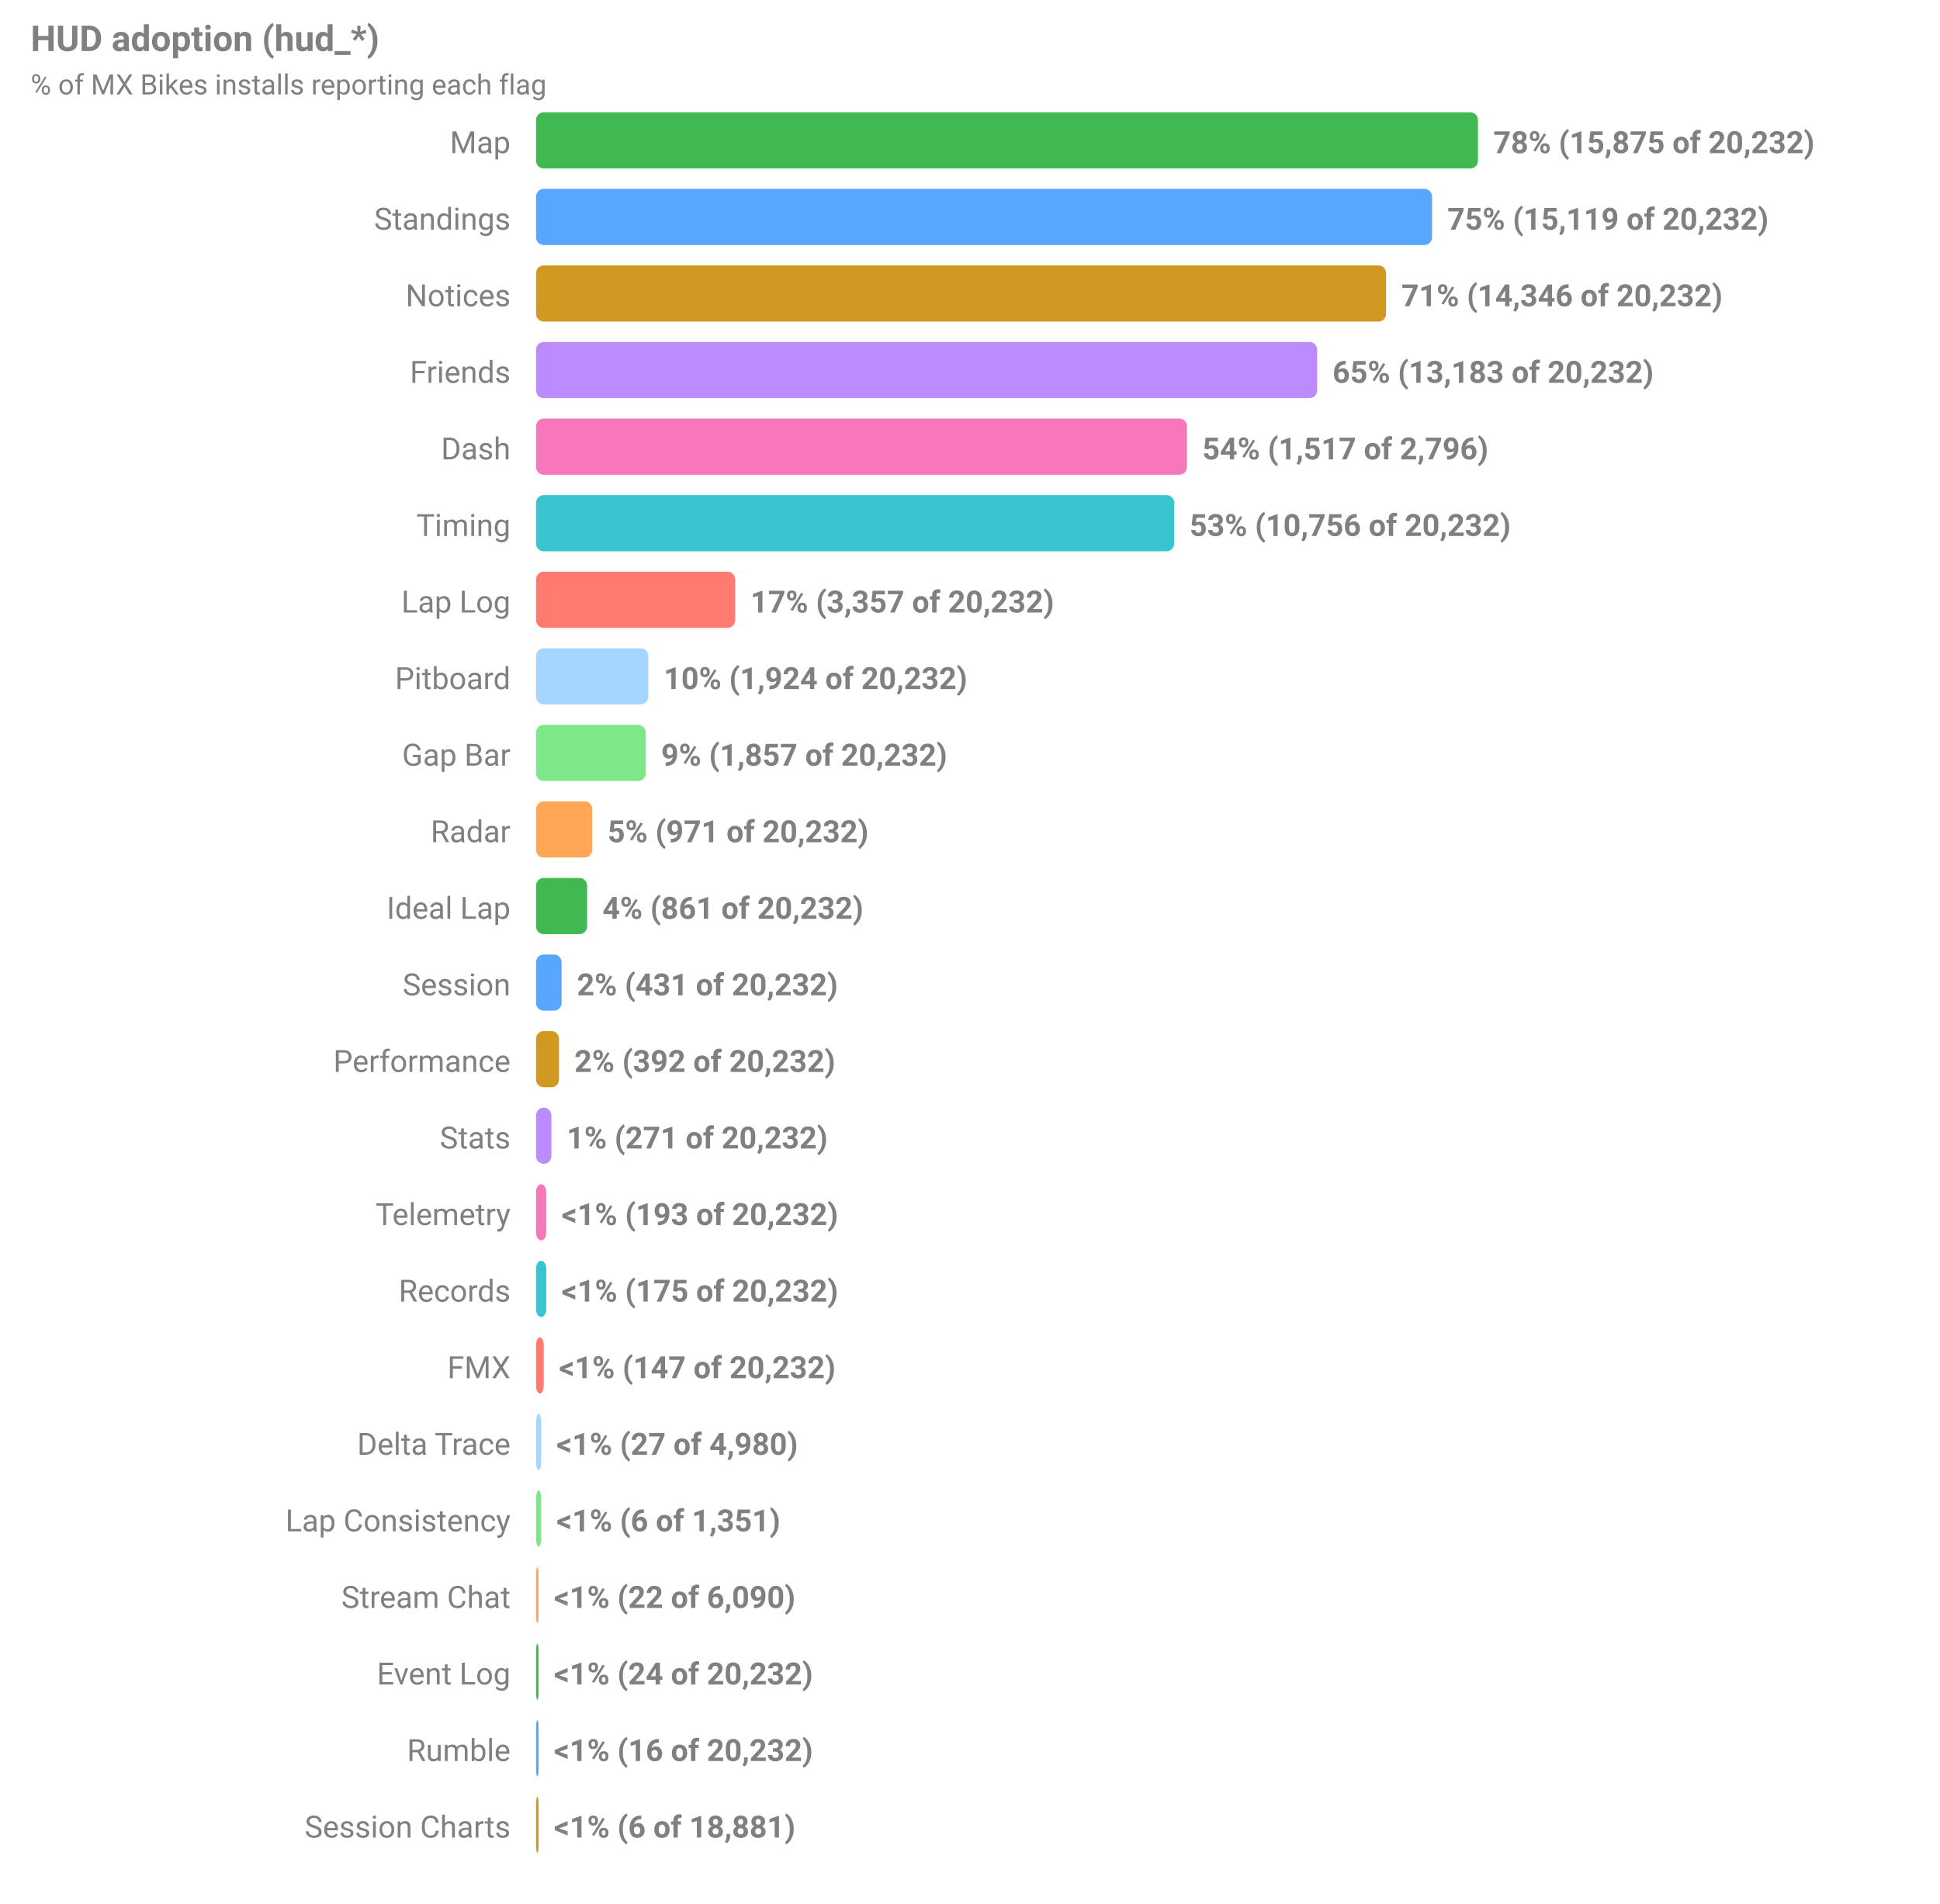
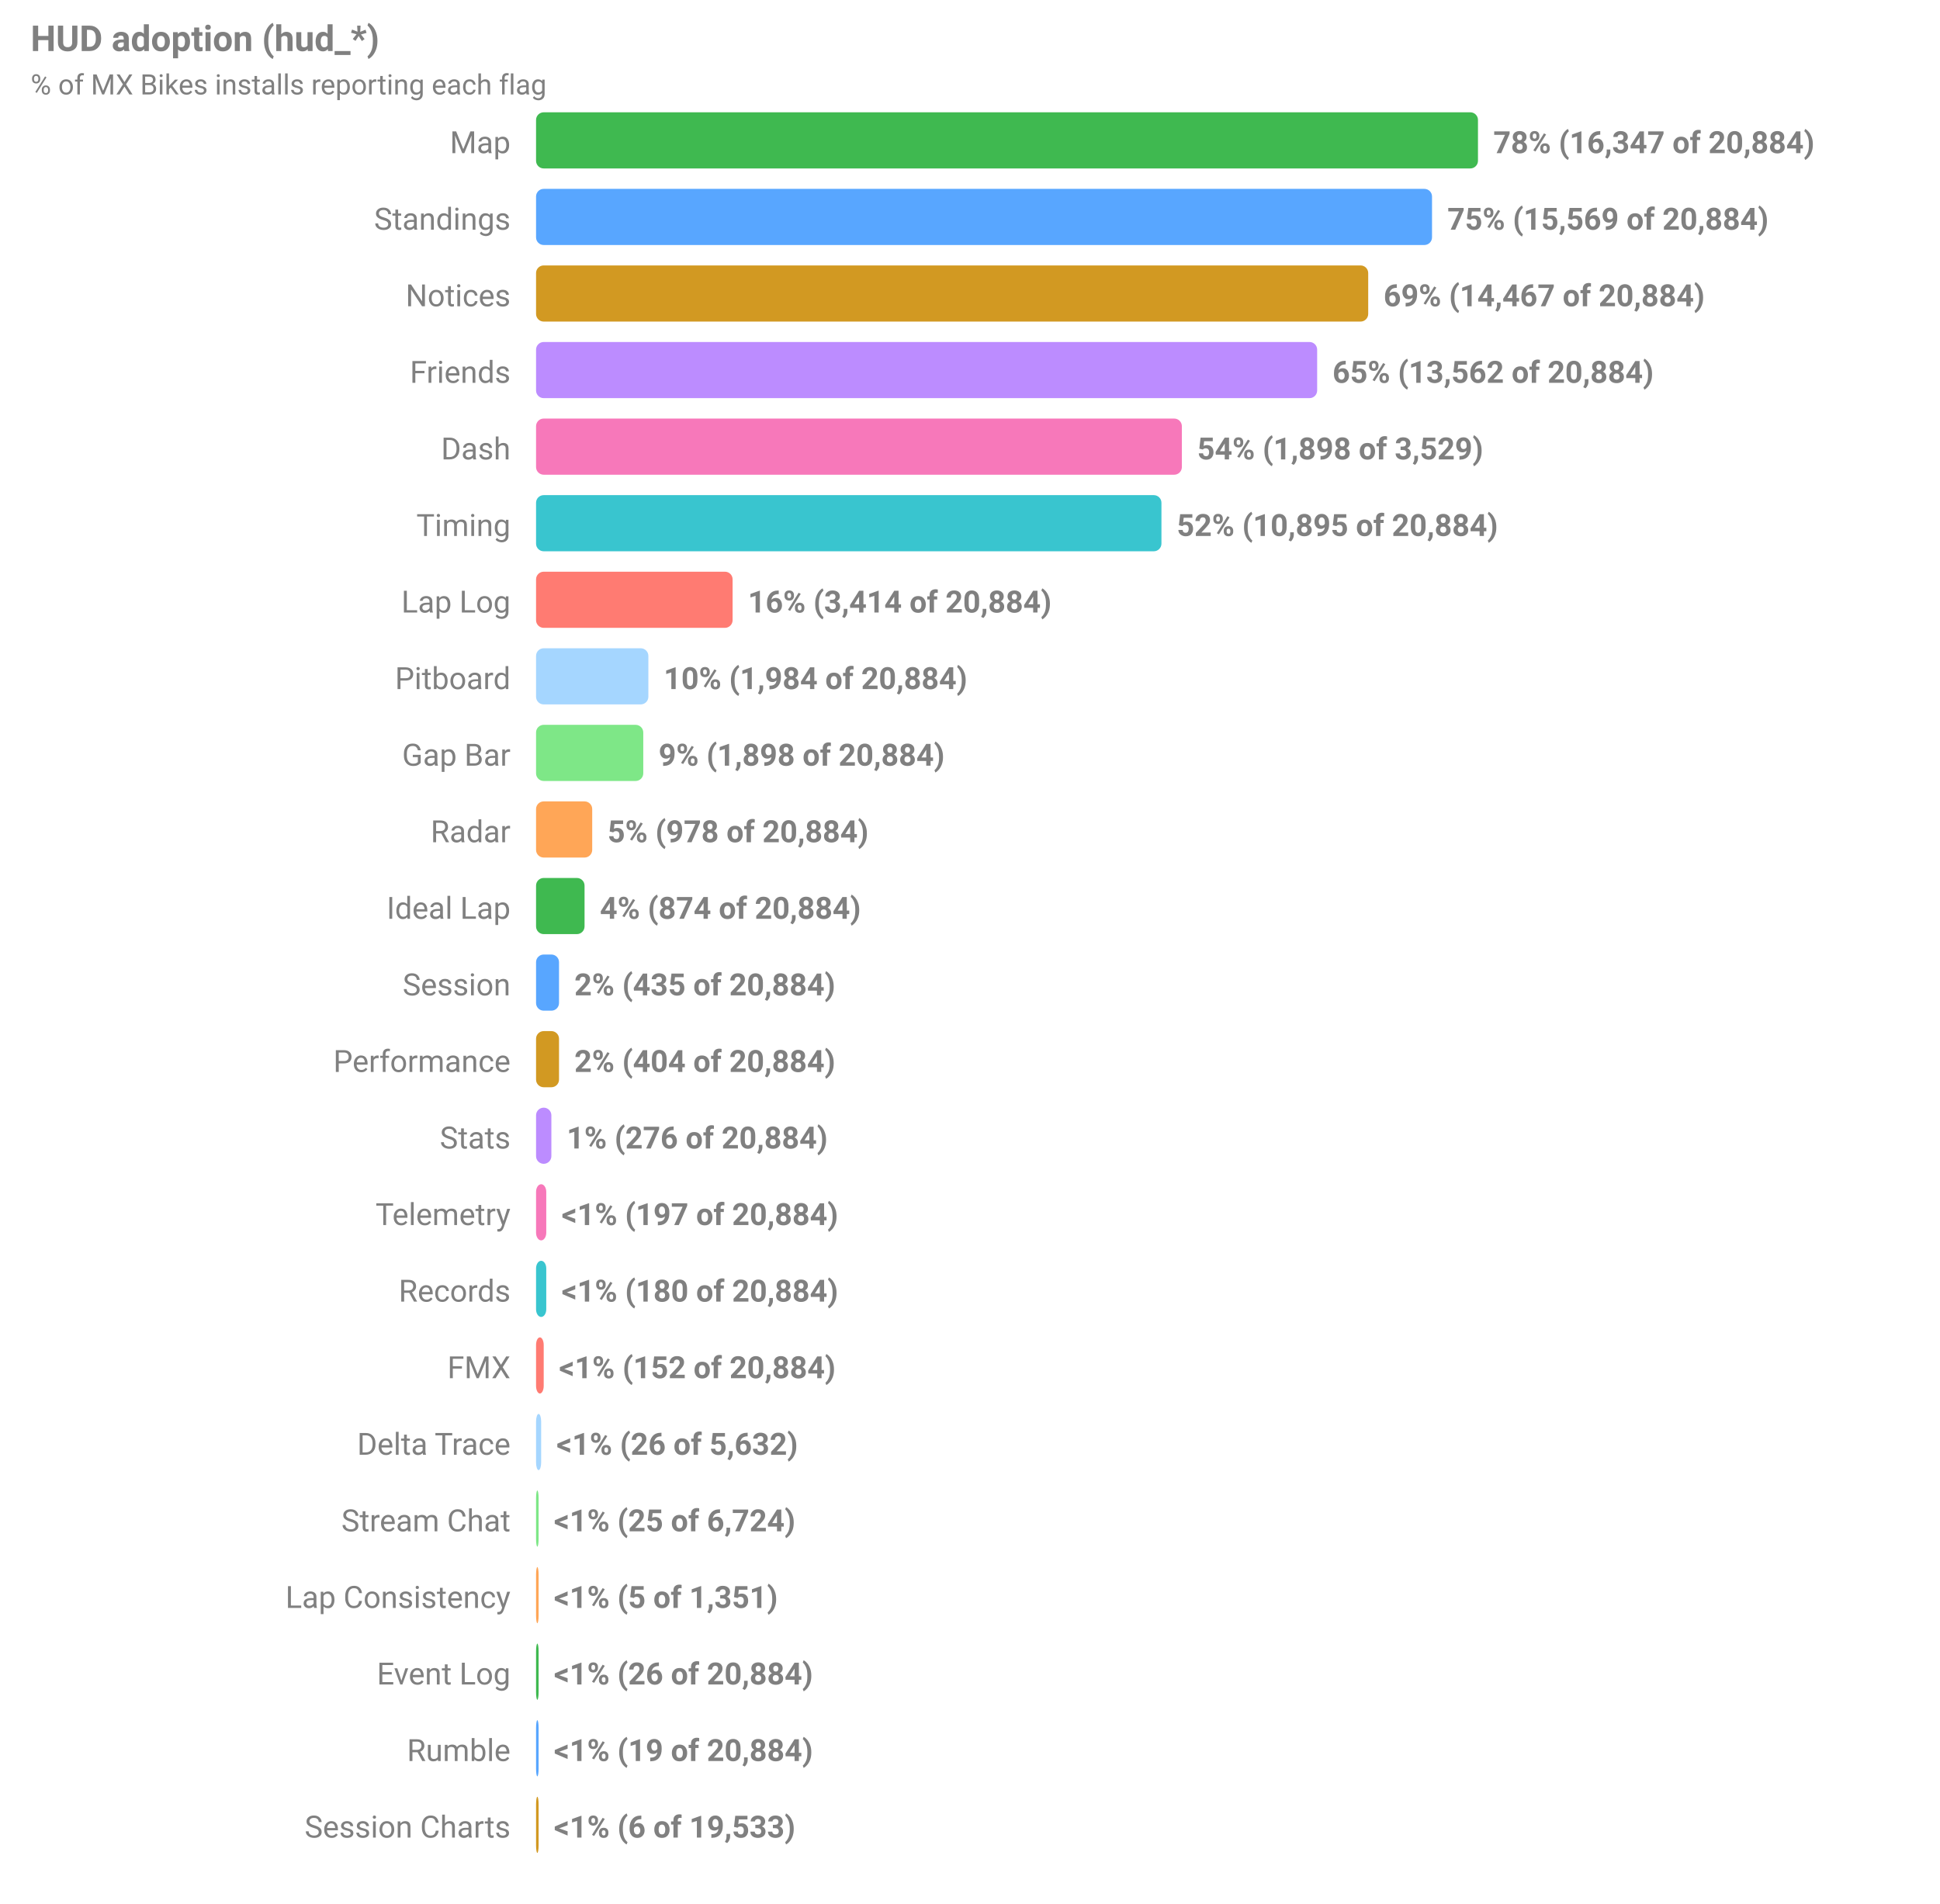
<svg xmlns="http://www.w3.org/2000/svg" width="760" height="746" viewBox="0 0 760 746" role="img" aria-label="HUD adoption (hud_*)">
  <style>
  text{font-family:-apple-system,BlinkMacSystemFont,'Segoe UI',Roboto,Helvetica,Arial,sans-serif}
  .grid{stroke:#808080;stroke-opacity:.3;stroke-width:1}
  .axis{stroke:#808080;stroke-width:1}
  .lbl{fill:#808080;font-size:12px}
  .val{fill:#808080;font-size:12px;font-weight:600}
  .title{fill:#808080;font-size:14px;font-weight:700}
  .sub{fill:#808080;font-size:11px}
  .gap{fill:#808080;opacity:.12}
  .gaplbl{fill:#808080;font-size:10px;opacity:.85}
  .ico{fill:#808080}
  .t1{fill:#e3b341}
  .t2{fill:#d29922}
  .t3{fill:#b7860b}
  .t4{fill:#946f0f}
</style>
  <text x="12" y="20" class="title">HUD adoption (hud_*)</text>
  <text x="12" y="37" class="sub">% of MX Bikes installs reporting each flag</text>
  <text x="200" y="60" class="lbl" text-anchor="end">Map</text>
-   <rect x="210" y="44" width="369" height="22" rx="3" fill="#3fb950" data-tip="Map: 78% (15,875 of 20,232)" />
-   <text x="585" y="60" class="val">78% (15,875 of 20,232)</text>
+   <rect x="210" y="44" width="369" height="22" rx="3" fill="#3fb950" data-tip="Map: 78% (16,347 of 20,884)" />
+   <text x="585" y="60" class="val">78% (16,347 of 20,884)</text>
  <text x="200" y="90" class="lbl" text-anchor="end">Standings</text>
-   <rect x="210" y="74" width="351" height="22" rx="3" fill="#58a6ff" data-tip="Standings: 75% (15,119 of 20,232)" />
-   <text x="567" y="90" class="val">75% (15,119 of 20,232)</text>
+   <rect x="210" y="74" width="351" height="22" rx="3" fill="#58a6ff" data-tip="Standings: 75% (15,569 of 20,884)" />
+   <text x="567" y="90" class="val">75% (15,569 of 20,884)</text>
  <text x="200" y="120" class="lbl" text-anchor="end">Notices</text>
-   <rect x="210" y="104" width="333" height="22" rx="3" fill="#d29922" data-tip="Notices: 71% (14,346 of 20,232)" />
-   <text x="549" y="120" class="val">71% (14,346 of 20,232)</text>
+   <rect x="210" y="104" width="326" height="22" rx="3" fill="#d29922" data-tip="Notices: 69% (14,467 of 20,884)" />
+   <text x="542" y="120" class="val">69% (14,467 of 20,884)</text>
  <text x="200" y="150" class="lbl" text-anchor="end">Friends</text>
-   <rect x="210" y="134" width="306" height="22" rx="3" fill="#bc8cff" data-tip="Friends: 65% (13,183 of 20,232)" />
-   <text x="522" y="150" class="val">65% (13,183 of 20,232)</text>
+   <rect x="210" y="134" width="306" height="22" rx="3" fill="#bc8cff" data-tip="Friends: 65% (13,562 of 20,884)" />
+   <text x="522" y="150" class="val">65% (13,562 of 20,884)</text>
  <text x="200" y="180" class="lbl" text-anchor="end">Dash</text>
-   <rect x="210" y="164" width="255" height="22" rx="3" fill="#f778ba" data-tip="Dash: 54% (1,517 of 2,796)" />
-   <text x="471" y="180" class="val">54% (1,517 of 2,796)</text>
+   <rect x="210" y="164" width="253" height="22" rx="3" fill="#f778ba" data-tip="Dash: 54% (1,898 of 3,529)" />
+   <text x="469" y="180" class="val">54% (1,898 of 3,529)</text>
  <text x="200" y="210" class="lbl" text-anchor="end">Timing</text>
-   <rect x="210" y="194" width="250" height="22" rx="3" fill="#39c5cf" data-tip="Timing: 53% (10,756 of 20,232)" />
-   <text x="466" y="210" class="val">53% (10,756 of 20,232)</text>
+   <rect x="210" y="194" width="245" height="22" rx="3" fill="#39c5cf" data-tip="Timing: 52% (10,895 of 20,884)" />
+   <text x="461" y="210" class="val">52% (10,895 of 20,884)</text>
  <text x="200" y="240" class="lbl" text-anchor="end">Lap Log</text>
-   <rect x="210" y="224" width="78" height="22" rx="3" fill="#ff7b72" data-tip="Lap Log: 17% (3,357 of 20,232)" />
-   <text x="294" y="240" class="val">17% (3,357 of 20,232)</text>
+   <rect x="210" y="224" width="77" height="22" rx="3" fill="#ff7b72" data-tip="Lap Log: 16% (3,414 of 20,884)" />
+   <text x="293" y="240" class="val">16% (3,414 of 20,884)</text>
  <text x="200" y="270" class="lbl" text-anchor="end">Pitboard</text>
-   <rect x="210" y="254" width="44" height="22" rx="3" fill="#a5d6ff" data-tip="Pitboard: 10% (1,924 of 20,232)" />
-   <text x="260" y="270" class="val">10% (1,924 of 20,232)</text>
+   <rect x="210" y="254" width="44" height="22" rx="3" fill="#a5d6ff" data-tip="Pitboard: 10% (1,984 of 20,884)" />
+   <text x="260" y="270" class="val">10% (1,984 of 20,884)</text>
  <text x="200" y="300" class="lbl" text-anchor="end">Gap Bar</text>
-   <rect x="210" y="284" width="43" height="22" rx="3" fill="#7ee787" data-tip="Gap Bar: 9% (1,857 of 20,232)" />
-   <text x="259" y="300" class="val">9% (1,857 of 20,232)</text>
+   <rect x="210" y="284" width="42" height="22" rx="3" fill="#7ee787" data-tip="Gap Bar: 9% (1,898 of 20,884)" />
+   <text x="258" y="300" class="val">9% (1,898 of 20,884)</text>
  <text x="200" y="330" class="lbl" text-anchor="end">Radar</text>
-   <rect x="210" y="314" width="22" height="22" rx="3" fill="#ffa657" data-tip="Radar: 5% (971 of 20,232)" />
-   <text x="238" y="330" class="val">5% (971 of 20,232)</text>
+   <rect x="210" y="314" width="22" height="22" rx="3" fill="#ffa657" data-tip="Radar: 5% (978 of 20,884)" />
+   <text x="238" y="330" class="val">5% (978 of 20,884)</text>
  <text x="200" y="360" class="lbl" text-anchor="end">Ideal Lap</text>
-   <rect x="210" y="344" width="20" height="22" rx="3" fill="#3fb950" data-tip="Ideal Lap: 4% (861 of 20,232)" />
-   <text x="236" y="360" class="val">4% (861 of 20,232)</text>
+   <rect x="210" y="344" width="19" height="22" rx="3" fill="#3fb950" data-tip="Ideal Lap: 4% (874 of 20,884)" />
+   <text x="235" y="360" class="val">4% (874 of 20,884)</text>
  <text x="200" y="390" class="lbl" text-anchor="end">Session</text>
-   <rect x="210" y="374" width="10" height="22" rx="3" fill="#58a6ff" data-tip="Session: 2% (431 of 20,232)" />
-   <text x="226" y="390" class="val">2% (431 of 20,232)</text>
+   <rect x="210" y="374" width="9" height="22" rx="3" fill="#58a6ff" data-tip="Session: 2% (435 of 20,884)" />
+   <text x="225" y="390" class="val">2% (435 of 20,884)</text>
  <text x="200" y="420" class="lbl" text-anchor="end">Performance</text>
-   <rect x="210" y="404" width="9" height="22" rx="3" fill="#d29922" data-tip="Performance: 2% (392 of 20,232)" />
-   <text x="225" y="420" class="val">2% (392 of 20,232)</text>
+   <rect x="210" y="404" width="9" height="22" rx="3" fill="#d29922" data-tip="Performance: 2% (404 of 20,884)" />
+   <text x="225" y="420" class="val">2% (404 of 20,884)</text>
  <text x="200" y="450" class="lbl" text-anchor="end">Stats</text>
-   <rect x="210" y="434" width="6" height="22" rx="3" fill="#bc8cff" data-tip="Stats: 1% (271 of 20,232)" />
-   <text x="222" y="450" class="val">1% (271 of 20,232)</text>
+   <rect x="210" y="434" width="6" height="22" rx="3" fill="#bc8cff" data-tip="Stats: 1% (276 of 20,884)" />
+   <text x="222" y="450" class="val">1% (276 of 20,884)</text>
  <text x="200" y="480" class="lbl" text-anchor="end">Telemetry</text>
-   <rect x="210" y="464" width="4" height="22" rx="3" fill="#f778ba" data-tip="Telemetry: &lt;1% (193 of 20,232)" />
-   <text x="220" y="480" class="val">&lt;1% (193 of 20,232)</text>
+   <rect x="210" y="464" width="4" height="22" rx="3" fill="#f778ba" data-tip="Telemetry: &lt;1% (197 of 20,884)" />
+   <text x="220" y="480" class="val">&lt;1% (197 of 20,884)</text>
  <text x="200" y="510" class="lbl" text-anchor="end">Records</text>
-   <rect x="210" y="494" width="4" height="22" rx="3" fill="#39c5cf" data-tip="Records: &lt;1% (175 of 20,232)" />
-   <text x="220" y="510" class="val">&lt;1% (175 of 20,232)</text>
+   <rect x="210" y="494" width="4" height="22" rx="3" fill="#39c5cf" data-tip="Records: &lt;1% (180 of 20,884)" />
+   <text x="220" y="510" class="val">&lt;1% (180 of 20,884)</text>
  <text x="200" y="540" class="lbl" text-anchor="end">FMX</text>
-   <rect x="210" y="524" width="3" height="22" rx="3" fill="#ff7b72" data-tip="FMX: &lt;1% (147 of 20,232)" />
-   <text x="219" y="540" class="val">&lt;1% (147 of 20,232)</text>
+   <rect x="210" y="524" width="3" height="22" rx="3" fill="#ff7b72" data-tip="FMX: &lt;1% (152 of 20,884)" />
+   <text x="219" y="540" class="val">&lt;1% (152 of 20,884)</text>
  <text x="200" y="570" class="lbl" text-anchor="end">Delta Trace</text>
-   <rect x="210" y="554" width="2" height="22" rx="3" fill="#a5d6ff" data-tip="Delta Trace: &lt;1% (27 of 4,980)" />
-   <text x="218" y="570" class="val">&lt;1% (27 of 4,980)</text>
-   <text x="200" y="600" class="lbl" text-anchor="end">Lap Consistency</text>
-   <rect x="210" y="584" width="2" height="22" rx="3" fill="#7ee787" data-tip="Lap Consistency: &lt;1% (6 of 1,351)" />
-   <text x="218" y="600" class="val">&lt;1% (6 of 1,351)</text>
-   <text x="200" y="630" class="lbl" text-anchor="end">Stream Chat</text>
-   <rect x="210" y="614" width="1" height="22" rx="3" fill="#ffa657" data-tip="Stream Chat: &lt;1% (22 of 6,090)" />
-   <text x="217" y="630" class="val">&lt;1% (22 of 6,090)</text>
+   <rect x="210" y="554" width="2" height="22" rx="3" fill="#a5d6ff" data-tip="Delta Trace: &lt;1% (26 of 5,632)" />
+   <text x="218" y="570" class="val">&lt;1% (26 of 5,632)</text>
+   <text x="200" y="600" class="lbl" text-anchor="end">Stream Chat</text>
+   <rect x="210" y="584" width="1" height="22" rx="3" fill="#7ee787" data-tip="Stream Chat: &lt;1% (25 of 6,724)" />
+   <text x="217" y="600" class="val">&lt;1% (25 of 6,724)</text>
+   <text x="200" y="630" class="lbl" text-anchor="end">Lap Consistency</text>
+   <rect x="210" y="614" width="1" height="22" rx="3" fill="#ffa657" data-tip="Lap Consistency: &lt;1% (5 of 1,351)" />
+   <text x="217" y="630" class="val">&lt;1% (5 of 1,351)</text>
  <text x="200" y="660" class="lbl" text-anchor="end">Event Log</text>
-   <rect x="210" y="644" width="1" height="22" rx="3" fill="#3fb950" data-tip="Event Log: &lt;1% (24 of 20,232)" />
-   <text x="217" y="660" class="val">&lt;1% (24 of 20,232)</text>
+   <rect x="210" y="644" width="1" height="22" rx="3" fill="#3fb950" data-tip="Event Log: &lt;1% (26 of 20,884)" />
+   <text x="217" y="660" class="val">&lt;1% (26 of 20,884)</text>
  <text x="200" y="690" class="lbl" text-anchor="end">Rumble</text>
-   <rect x="210" y="674" width="1" height="22" rx="3" fill="#58a6ff" data-tip="Rumble: &lt;1% (16 of 20,232)" />
-   <text x="217" y="690" class="val">&lt;1% (16 of 20,232)</text>
+   <rect x="210" y="674" width="1" height="22" rx="3" fill="#58a6ff" data-tip="Rumble: &lt;1% (19 of 20,884)" />
+   <text x="217" y="690" class="val">&lt;1% (19 of 20,884)</text>
  <text x="200" y="720" class="lbl" text-anchor="end">Session Charts</text>
-   <rect x="210" y="704" width="1" height="22" rx="3" fill="#d29922" data-tip="Session Charts: &lt;1% (6 of 18,881)" />
-   <text x="217" y="720" class="val">&lt;1% (6 of 18,881)</text>
+   <rect x="210" y="704" width="1" height="22" rx="3" fill="#d29922" data-tip="Session Charts: &lt;1% (6 of 19,533)" />
+   <text x="217" y="720" class="val">&lt;1% (6 of 19,533)</text>
</svg>
